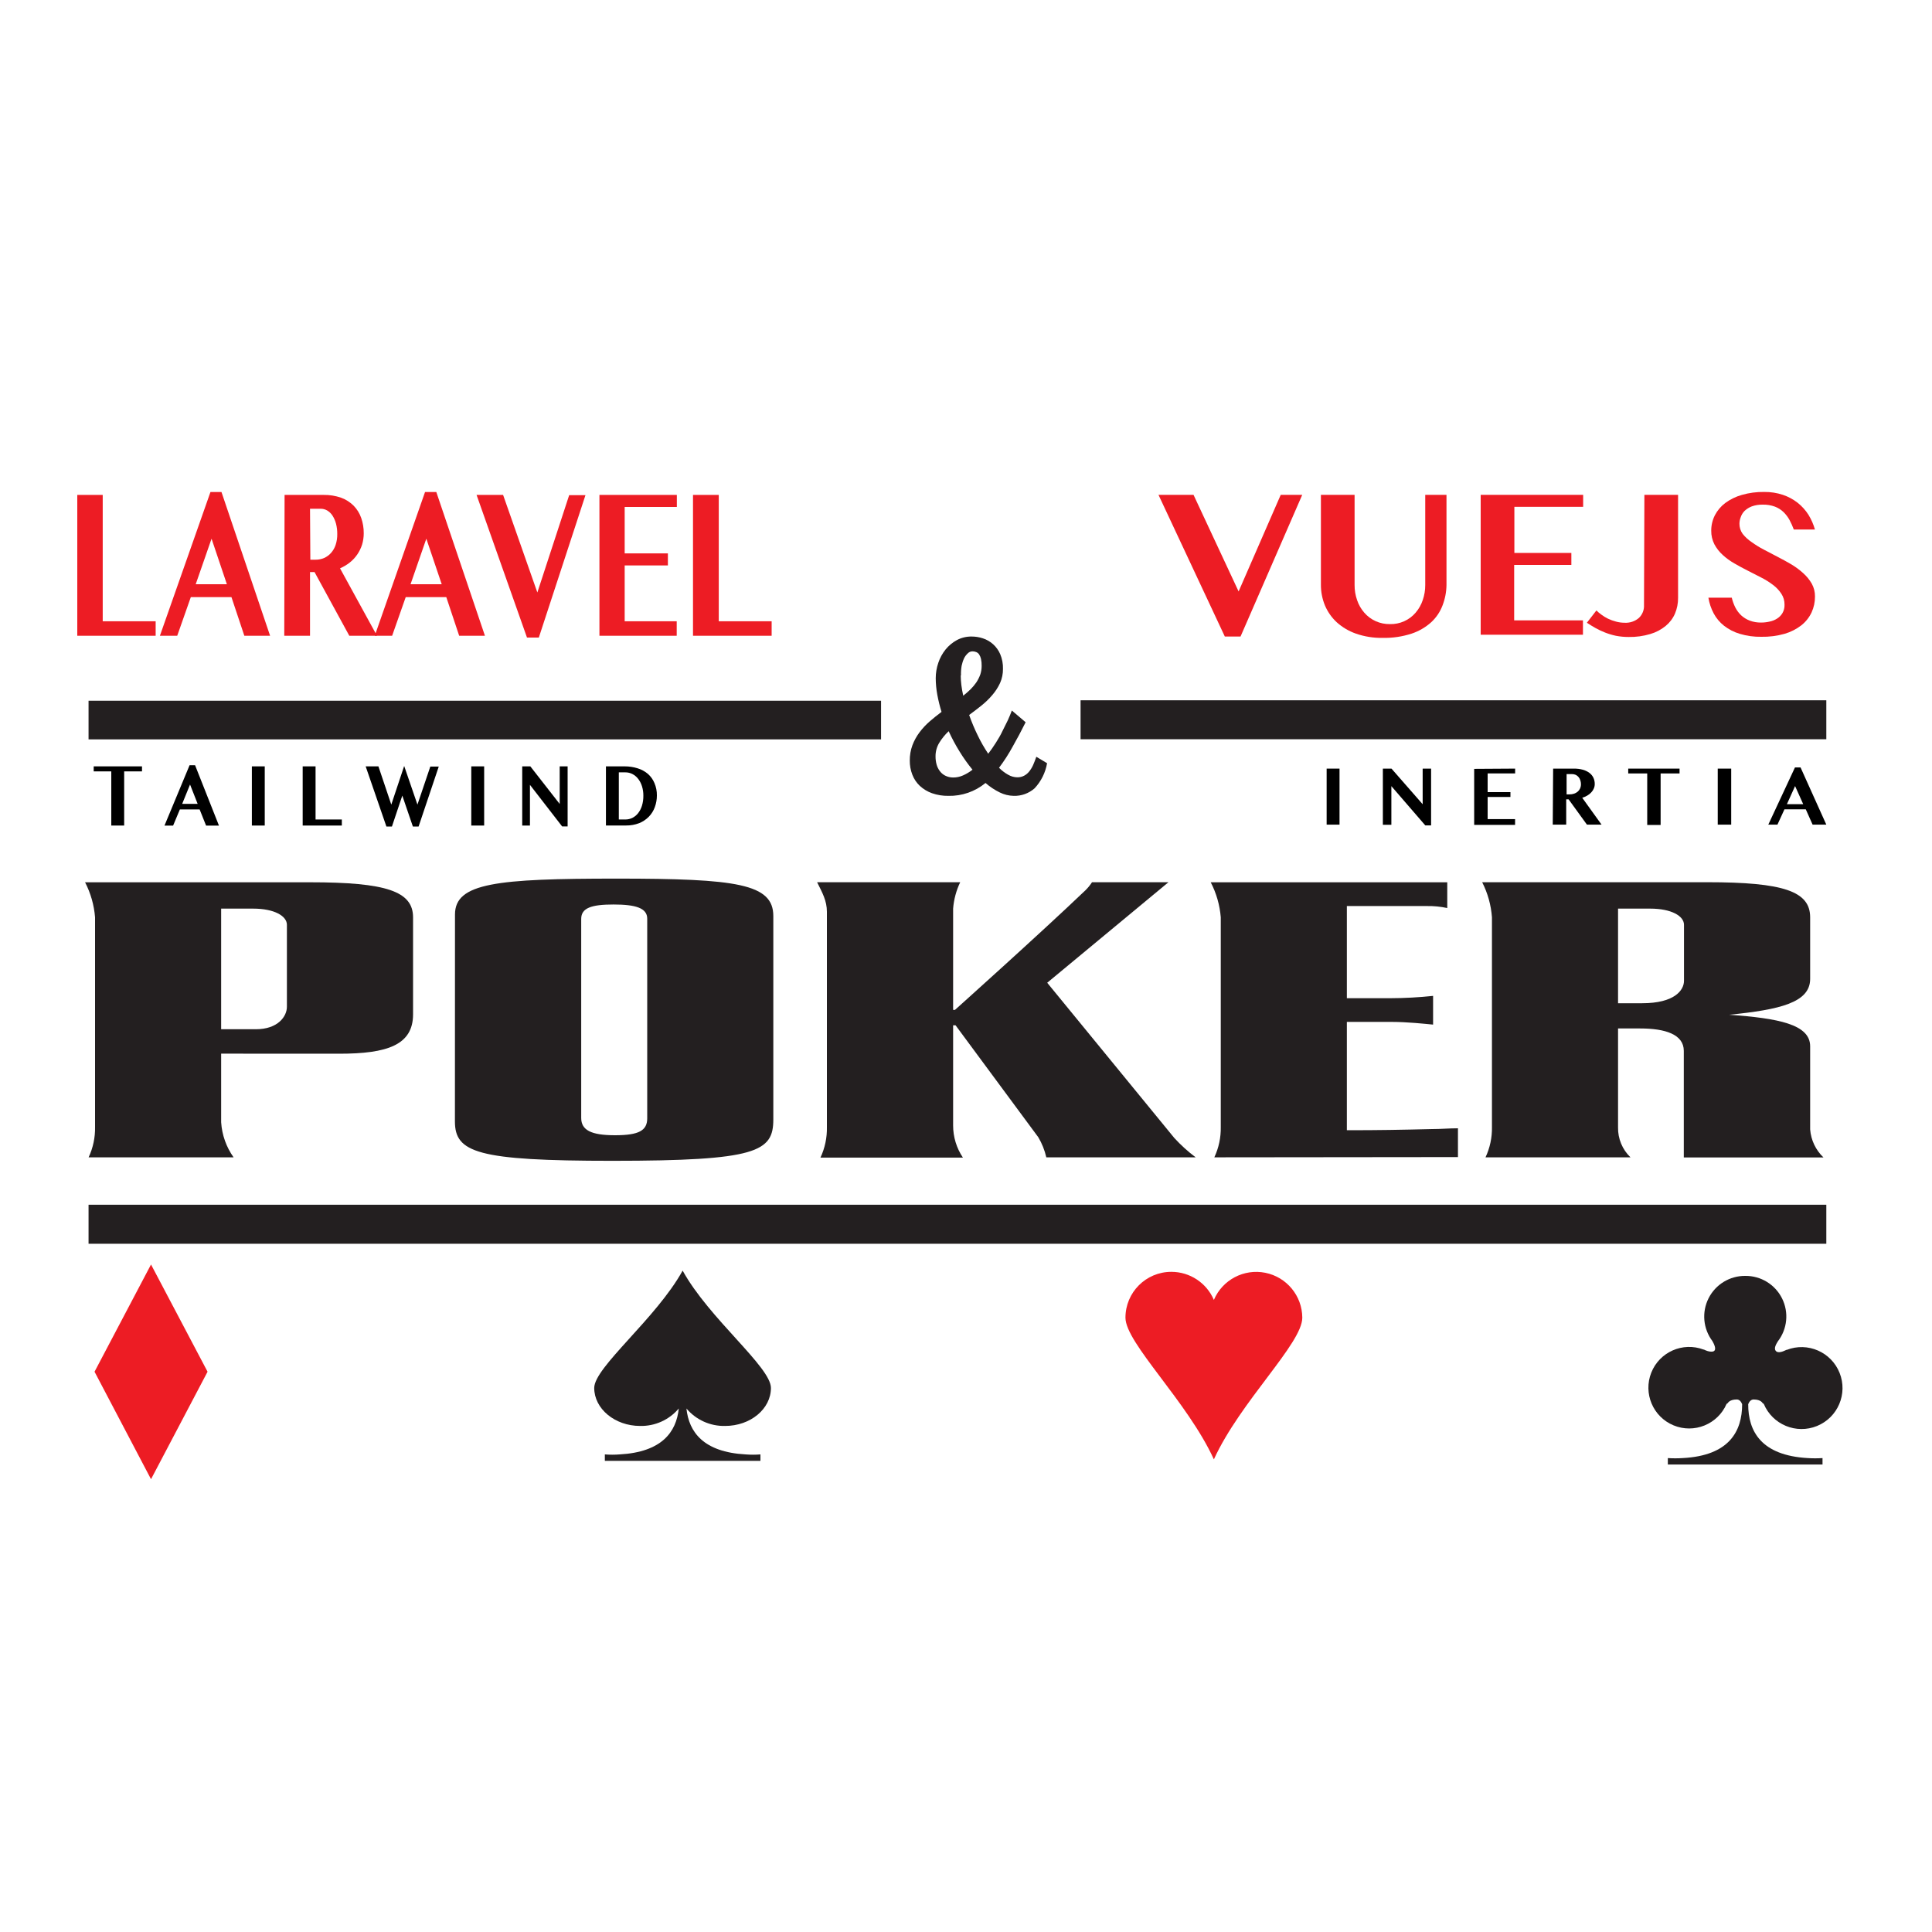
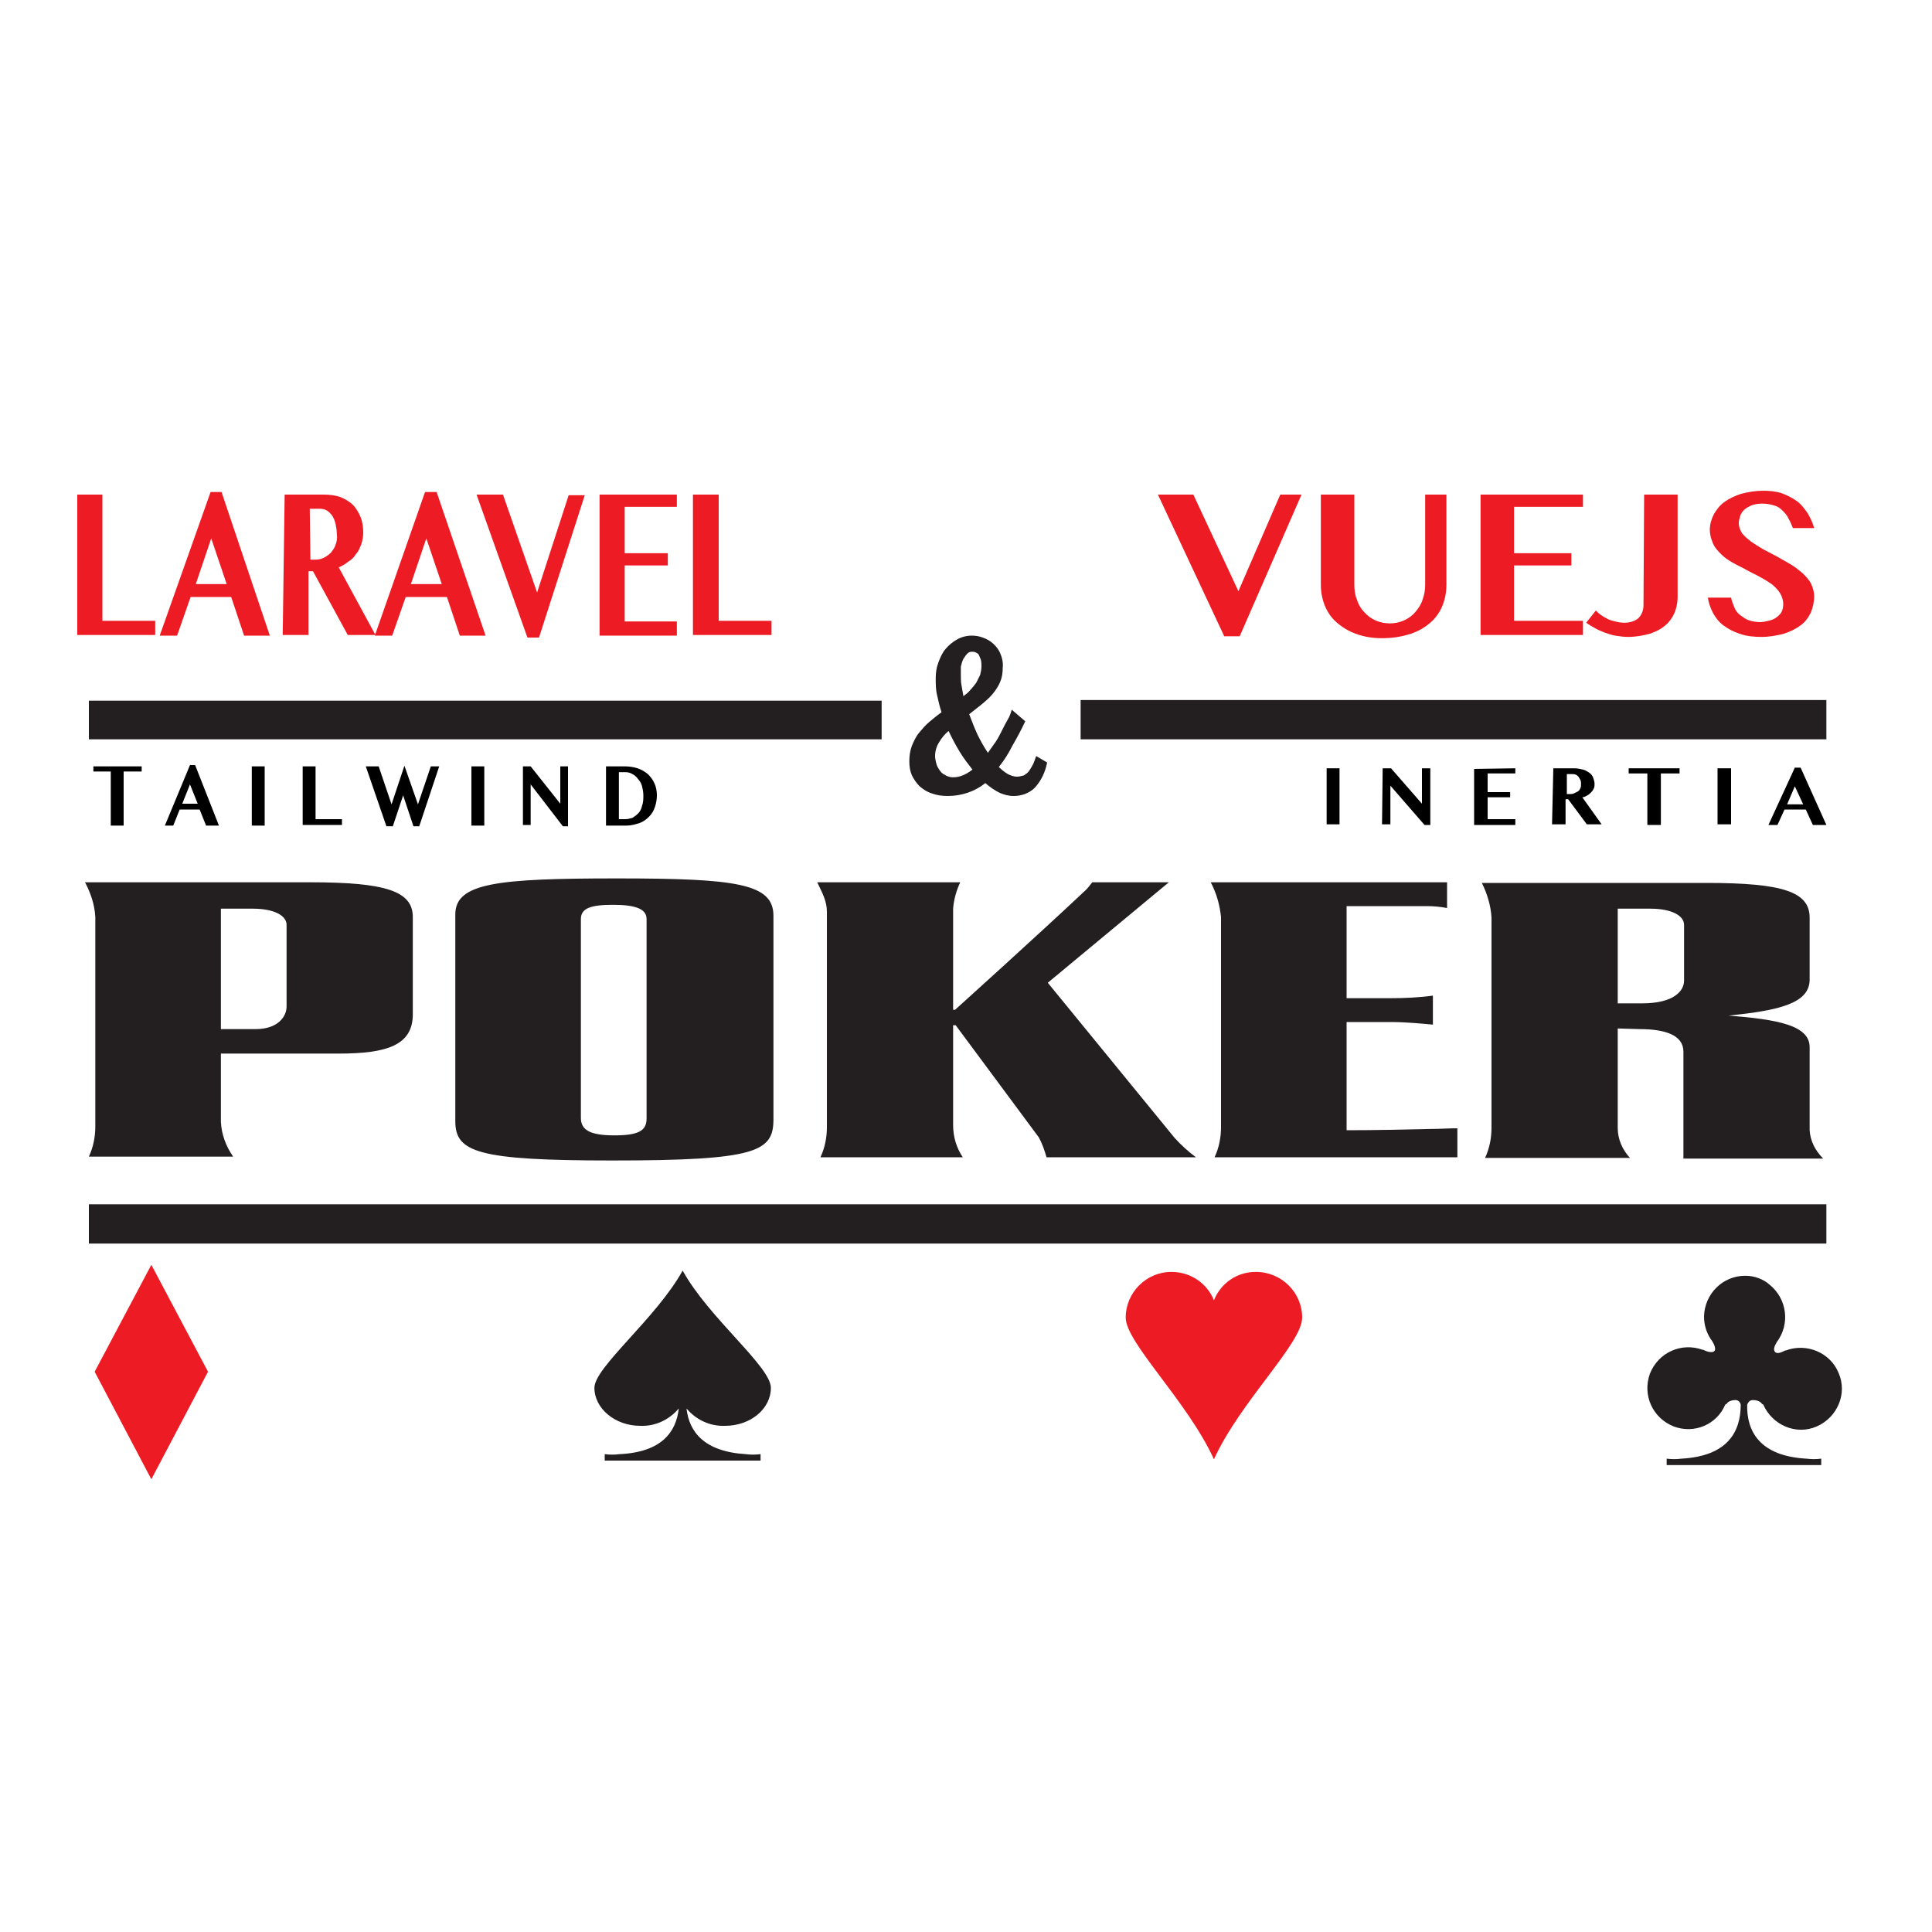
- <svg xmlns="http://www.w3.org/2000/svg" id="Layer_1" data-name="Layer 1" viewBox="0 0 300 300">
-   <defs>
-     <style>.cls-1{fill:#231f20;}.cls-2{fill:#ed1c24;}</style>
-   </defs>
+ <svg xmlns="http://www.w3.org/2000/svg" version="1.1" id="Layer_1" x="0px" y="0px" viewBox="0 0 300 300" style="enable-background:new 0 0 300 300;" xml:space="preserve">
+   <style type="text/css">
+ 	.st0{fill:#231F20;}
+ 	.st1{fill:#ED1C24;}
+ </style>
  <g id="layer1">
-     <path id="path807" class="cls-1" d="M167.79,108.74v6.05h115.8v-6.05" />
-     <path id="path3165" class="cls-1" d="M13.75,114.81H136.81v-6H13.75Z" />
-     <path id="path827" class="cls-1" d="M34.34,141.09v18.73h5.38c3.45,0,4.83-2,4.83-3.49V143.6c0-1.35-1.93-2.51-5.24-2.51Zm0,22.52v10.65a10.56,10.56,0,0,0,1.93,5.45H13.76a10.62,10.62,0,0,0,1-4.72V142.44A14.31,14.31,0,0,0,13.21,137H48.14c11.88,0,16,1.41,16,5.45v15.05c0,4.77-4,6.12-11.46,6.12" />
-     <path id="path831" class="cls-1" d="M90.25,142.68v30.91c0,1.89,1.52,2.69,5.25,2.69s5-.74,5-2.63v-31c0-1.65-1.79-2.2-5.24-2.2S90.25,141,90.25,142.68ZM70.65,142c0-4.9,6.49-5.57,25.13-5.57s24.3.8,24.3,5.81v31.58c0,5-2.48,6.43-25,6.43-21,0-24.44-1.29-24.44-6.12" />
-     <path id="path839" class="cls-1" d="M188.56,179.71a10.62,10.62,0,0,0,1-4.72V142.44A14.31,14.31,0,0,0,188,137h36.73v4a13.86,13.86,0,0,0-3.18-.31H209.14V155h6.76a65.06,65.06,0,0,0,6.63-.36v4.46c-1.24-.12-4-.42-6.49-.42h-6.9v16.82c5.1,0,8.28-.06,13.25-.18,1.38,0,2.62-.12,4-.12v4.47" />
-     <path id="path835" class="cls-1" d="M148.38,159.21H148v15.54a8.93,8.93,0,0,0,1.52,5H127.4a10.62,10.62,0,0,0,1-4.72V141.58c0-1.71-.7-2.94-1.52-4.59h22.22a11.6,11.6,0,0,0-1.1,4.1v15.73h.28s13.25-11.87,20.29-18.6a7.58,7.58,0,0,0,1-1.23h11.87L162.61,152.6l19.74,24.11a24.54,24.54,0,0,0,3.31,3H162.47a10.85,10.85,0,0,0-1.25-3.13" />
-     <path id="path851" class="cls-1" d="M251.25,141.09v14.69H255c5,0,6.49-2,6.49-3.49V143.6c0-1.35-1.93-2.51-5.25-2.51Zm0,18.61v15.35a6.28,6.28,0,0,0,1.93,4.66H230.67a10.62,10.62,0,0,0,1-4.72V142.44a14.31,14.31,0,0,0-1.52-5.45h34.93c11.88,0,16,1.41,16,5.45V152c0,3.68-4.69,4.78-12.57,5.57,7.6.55,12.57,1.47,12.57,4.9v12.91a6.72,6.72,0,0,0,2.07,4.35H261.46V163.18c0-2.57-2.9-3.48-6.76-3.48" />
-     <path id="path805" class="cls-1" d="M13.75,193.13H283.59v-6.06H13.75Z" />
-     <path id="path811" class="cls-2" d="M23.45,196.35,14.68,213l8.77,16.69L32.23,213Z" />
-     <path id="path815" class="cls-2" d="M181.88,197.49a7.12,7.12,0,0,0-7.12,7.12c0,3.94,9.62,13,13.73,22,4.11-9,13.73-18,13.73-22a7.15,7.15,0,0,0-13.73-2.76A7.18,7.18,0,0,0,181.88,197.49Z" />
-     <path id="path823" class="cls-1" d="M271,198.12a6.32,6.32,0,0,0-5.1,10.12c.28.49.59,1.18.32,1.49s-1.09.09-1.45-.08l-.18-.09h-.06A6.33,6.33,0,1,0,268.1,218l.18-.12s.26-.57,1.4-.57c.41,0,.67.31.84.73,0,4.19-2,8-9.24,8.37a17.57,17.57,0,0,1-2.3,0v1H283v-1a17.41,17.41,0,0,1-2.29,0c-7.25-.41-9.26-4.18-9.25-8.37.17-.42.44-.73.85-.73,1.13,0,1.39.57,1.39.57l.18.12a6.36,6.36,0,1,0,3.56-8.39h-.06l-.19.09c-.35.17-1.11.46-1.44.08s0-1,.31-1.49A6.31,6.31,0,0,0,271,198.12Z" />
-     <path id="path819-5" class="cls-1" d="M106,197.3c-4.11,7.44-13.73,15-13.73,18.22s3.19,5.9,7.13,5.9a7.63,7.63,0,0,0,6-2.71c-.38,3.67-2.65,6.77-9.18,7.13a14.66,14.66,0,0,1-2.3,0v1h24.16v-1a14.66,14.66,0,0,1-2.3,0c-6.53-.36-8.81-3.46-9.19-7.13a7.62,7.62,0,0,0,6,2.71c3.94,0,7.12-2.64,7.12-5.9S110.09,204.74,106,197.3Z" />
+     <path id="path807" class="st0" d="M167.8,108.7v6.1h115.8v-6.1" />
+     <path id="path3165" class="st0" d="M13.8,114.8h123.1v-6H13.8V114.8z" />
+     <path id="path827" class="st0" d="M34.3,141.1v18.7h5.4c3.5,0,4.8-2,4.8-3.5v-12.7c0-1.4-1.9-2.5-5.2-2.5L34.3,141.1z M34.3,163.6   v10.6c0.1,2,0.8,3.8,1.9,5.4H13.8c0.7-1.5,1-3.1,1-4.7v-32.5c-0.1-1.9-0.7-3.7-1.6-5.4h34.9c11.9,0,16,1.4,16,5.4v15.1   c0,4.8-4,6.1-11.5,6.1" />
+     <path id="path831" class="st0" d="M90.2,142.7v30.9c0,1.9,1.5,2.7,5.2,2.7s5-0.7,5-2.6v-31c0-1.6-1.8-2.2-5.2-2.2   S90.2,141,90.2,142.7z M70.7,142c0-4.9,6.5-5.6,25.1-5.6s24.3,0.8,24.3,5.8v31.6c0,5-2.5,6.4-25,6.4c-21,0-24.4-1.3-24.4-6.1" />
+     <path id="path839" class="st0" d="M188.6,179.7c0.7-1.5,1-3.1,1-4.7v-32.6c-0.2-1.9-0.7-3.7-1.6-5.4h36.7v4c-1-0.2-2.1-0.3-3.2-0.3   h-12.4V155h6.8c2.2,0,4.4-0.1,6.6-0.4v4.5c-1.2-0.1-4-0.4-6.5-0.4h-6.9v16.8c5.1,0,8.3-0.1,13.2-0.2c1.4,0,2.6-0.1,4-0.1v4.5" />
+     <path id="path835" class="st0" d="M148.4,159.2H148v15.5c0,1.8,0.5,3.5,1.5,5h-22.1c0.7-1.5,1-3.1,1-4.7v-33.4   c0-1.7-0.7-2.9-1.5-4.6h22.2c-0.6,1.3-1,2.7-1.1,4.1v15.7h0.3c0,0,13.2-11.9,20.3-18.6c0.4-0.4,0.7-0.8,1-1.2h11.9l-18.8,15.6   l19.7,24.1c1,1.1,2.1,2.1,3.3,3h-23.2c-0.3-1.1-0.7-2.2-1.2-3.1" />
+     <path id="path851" class="st0" d="M251.2,141.1v14.7h3.8c5,0,6.5-2,6.5-3.5v-8.7c0-1.4-1.9-2.5-5.2-2.5L251.2,141.1z M251.2,159.7   v15.4c0,1.8,0.7,3.4,1.9,4.7h-22.5c0.7-1.5,1-3.1,1-4.7v-32.6c-0.1-1.9-0.7-3.8-1.5-5.4h34.9c11.9,0,16,1.4,16,5.4v9.6   c0,3.7-4.7,4.8-12.6,5.6c7.6,0.6,12.6,1.5,12.6,4.9v12.9c0.1,1.7,0.9,3.2,2.1,4.4h-21.7v-16.6c0-2.6-2.9-3.5-6.8-3.5" />
+     <path id="path805" class="st0" d="M13.8,193.1h269.8v-6.1H13.8V193.1z" />
+     <path id="path811" class="st1" d="M23.5,196.4L14.7,213l8.8,16.7l8.8-16.7L23.5,196.4z" />
+     <path id="path815" class="st1" d="M181.9,197.5c-3.9,0-7.1,3.2-7.1,7.1c0,3.9,9.6,13,13.7,22c4.1-9,13.7-18,13.7-22   c0-3.9-3.2-7.1-7.2-7.1c-2.9,0-5.4,1.7-6.5,4.4C187.4,199.2,184.8,197.5,181.9,197.5z" />
+     <path id="path823" class="st0" d="M271,198.1c-3.5,0-6.3,2.8-6.4,6.3c0,1.4,0.4,2.7,1.3,3.9c0.3,0.5,0.6,1.2,0.3,1.5   s-1.1,0.1-1.5-0.1l-0.2-0.1h-0.1c-3.3-1.2-6.9,0.4-8.2,3.7c-1.2,3.3,0.4,6.9,3.7,8.2c3.2,1.2,6.7-0.3,8-3.4l0.2-0.1   c0,0,0.3-0.6,1.4-0.6c0.4,0,0.7,0.3,0.8,0.7c0,4.2-2,8-9.2,8.4c-0.8,0.1-1.5,0.1-2.3,0v1h24v-1c-0.8,0.1-1.5,0.1-2.3,0   c-7.2-0.4-9.3-4.2-9.2-8.4c0.2-0.4,0.4-0.7,0.9-0.7c1.1,0,1.4,0.6,1.4,0.6l0.2,0.1c1.4,3.2,5.1,4.8,8.3,3.4   c3.2-1.4,4.8-5.1,3.4-8.3c-1.3-3.2-5-4.7-8.2-3.5h-0.1l-0.2,0.1c-0.4,0.2-1.1,0.5-1.4,0.1s0-1,0.3-1.5c2.1-2.8,1.6-6.7-1.1-8.9   C273.8,198.6,272.4,198.1,271,198.1z" />
+     <path id="path819-5" class="st0" d="M106,197.3c-4.1,7.4-13.7,15-13.7,18.2s3.2,5.9,7.1,5.9c2.3,0.1,4.5-0.9,6-2.7   c-0.4,3.7-2.7,6.8-9.2,7.1c-0.8,0.1-1.5,0.1-2.3,0v1h24.2v-1c-0.8,0.1-1.5,0.1-2.3,0c-6.5-0.4-8.8-3.5-9.2-7.1   c1.5,1.8,3.7,2.8,6,2.7c3.9,0,7.1-2.6,7.1-5.9S110.1,204.7,106,197.3z" />
  </g>
-   <path class="cls-2" d="M12,76.85h3.95V96.47h8.22v2.25H12Z" />
-   <path class="cls-2" d="M34.39,76.4l7.55,22.32h-4l-2-6H29.63l-2.11,6H24.83L32.68,76.4Zm-4,14.32h4.84l-2.38-7.07Z" />
-   <path class="cls-2" d="M44.19,76.85h6.05a7.87,7.87,0,0,1,2.74.44,5.35,5.35,0,0,1,1.94,1.24,5.15,5.15,0,0,1,1.17,1.9,7,7,0,0,1,.39,2.38,6,6,0,0,1-.26,1.77,5.88,5.88,0,0,1-.75,1.53,5.68,5.68,0,0,1-1.16,1.24,6.93,6.93,0,0,1-1.51.9l5.74,10.47h-4.3l-5.4-9.89h-.7v9.89h-4Zm4,10.06H49a3.27,3.27,0,0,0,1.34-.27,3.11,3.11,0,0,0,1.07-.79,3.53,3.53,0,0,0,.71-1.25,5.1,5.1,0,0,0,.25-1.67,6.16,6.16,0,0,0-.19-1.6,4.33,4.33,0,0,0-.54-1.25,2.56,2.56,0,0,0-.83-.81A2,2,0,0,0,49.74,79h-1.6Z" />
-   <path class="cls-2" d="M67.75,76.4,75.3,98.72h-4l-2-6H63l-2.11,6H58.19L66,76.4Zm-4,14.32h4.84l-2.39-7.07Z" />
-   <path class="cls-2" d="M78.12,76.85,83.44,92l4.94-15.11h2.53L83.67,99H81.83L74,76.85Z" />
-   <path class="cls-2" d="M105.1,76.85v1.87H97v7.21h6.71V87.8H97v8.67h8.08v2.25h-12V76.85Z" />
-   <path class="cls-2" d="M107.61,76.85h4V96.47h8.21v2.25H107.61Z" />
-   <path d="M22.05,119v.78H19.28v8.41h-2v-8.41H14.55V119Z" />
-   <path d="M30.29,118.82,34,128.2H32l-1-2.51H27.93l-1.05,2.51H25.54l3.9-9.38Zm-2,6h2.4l-1.18-3Z" />
-   <path d="M39.11,119h2v9.19h-2Z" />
-   <path d="M47,119h2v8.25h4.08v.94H47Z" />
-   <path d="M58.76,119l2,5.94,2-6,2.06,6,2-5.91h1.31L65,128.34h-.89l-1.64-4.8-1.61,4.8H60L56.78,119Z" />
-   <path d="M73.18,119h2v9.19h-2Z" />
-   <path d="M81.09,119h1.26l4.56,5.84V119h1.23v9.33h-.85l-5-6.46v6.32H81.09Z" />
-   <path d="M94.09,119H97a6.68,6.68,0,0,1,2,.3,4.52,4.52,0,0,1,1.62.88,3.9,3.9,0,0,1,1,1.41,4.67,4.67,0,0,1,.38,1.92,5.16,5.16,0,0,1-.32,1.82,4.17,4.17,0,0,1-.93,1.49,4.41,4.41,0,0,1-1.5,1,5.46,5.46,0,0,1-2,.36H94.09Zm2,8.25h1a2.52,2.52,0,0,0,1.09-.24,2.67,2.67,0,0,0,.89-.72,3.6,3.6,0,0,0,.61-1.17,5.14,5.14,0,0,0,.22-1.59,4.71,4.71,0,0,0-.21-1.43,3.6,3.6,0,0,0-.58-1.14,2.7,2.7,0,0,0-.89-.76,2.39,2.39,0,0,0-1.13-.27h-1Z" />
-   <path d="M206,119.35H208v8.7H206Z" />
-   <path d="M214.73,119.35h1.34l4.84,5.53v-5.53h1.31v8.82h-.9l-5.27-6.1v6h-1.32Z" />
-   <path d="M235.27,119.35v.75H231V123h3.54v.75H231v3.44h4.26v.9h-6.35v-8.7Z" />
-   <path d="M241.17,119.35h3.2a5.15,5.15,0,0,1,1.44.18,3.08,3.08,0,0,1,1,.49,2.06,2.06,0,0,1,.62.76,2.26,2.26,0,0,1,.2.94,1.7,1.7,0,0,1-.14.71,1.94,1.94,0,0,1-.39.6,2.57,2.57,0,0,1-.62.5,3.78,3.78,0,0,1-.79.35l3,4.17h-2.27l-2.85-3.93h-.37v3.93h-2.09Zm2.09,4h.45a2.07,2.07,0,0,0,.71-.11,1.61,1.61,0,0,0,.56-.31,1.38,1.38,0,0,0,.37-.49,1.6,1.6,0,0,0,.14-.67,1.91,1.91,0,0,0-.11-.64,1.39,1.39,0,0,0-.28-.49,1.31,1.31,0,0,0-.44-.33,1.47,1.47,0,0,0-.56-.11h-.84Z" />
-   <path d="M260.8,119.35v.75h-2.94v8h-2.08v-8h-2.95v-.75Z" />
-   <path d="M266.73,119.35h2.09v8.7h-2.09Z" />
-   <path d="M279.59,119.17l4,8.88h-2.13l-1.06-2.38h-3.31L276,128.05h-1.42l4.14-8.88Zm-2.12,5.7H280l-1.26-2.81Z" />
-   <path class="cls-1" d="M157.41,123.58a5.09,5.09,0,0,1-2.17-.53,10.1,10.1,0,0,1-2.21-1.47,8.74,8.74,0,0,1-5.77,2,7.39,7.39,0,0,1-2.54-.41,5.49,5.49,0,0,1-1.89-1.14,4.67,4.67,0,0,1-1.16-1.73,5.89,5.89,0,0,1-.4-2.2,6.72,6.72,0,0,1,.41-2.38,8.09,8.09,0,0,1,1.1-2,10.86,10.86,0,0,1,1.57-1.69c.59-.51,1.2-1,1.85-1.49a23.24,23.24,0,0,1-.66-2.68,14.45,14.45,0,0,1-.24-2.56,7.43,7.43,0,0,1,.4-2.38,6.69,6.69,0,0,1,1.13-2.07,5.9,5.9,0,0,1,1.76-1.46,4.73,4.73,0,0,1,2.29-.55,5.55,5.55,0,0,1,1.74.28,4.41,4.41,0,0,1,2.69,2.45,5.49,5.49,0,0,1,.43,2.3,5.26,5.26,0,0,1-.45,2.19,8.08,8.08,0,0,1-1.2,1.86,12.39,12.39,0,0,1-1.68,1.63c-.63.5-1.27,1-1.92,1.47a28.63,28.63,0,0,0,1.33,3.17,22.82,22.82,0,0,0,1.63,2.85c.42-.55.82-1.12,1.19-1.71s.73-1.18,1-1.77.6-1.16.85-1.71.46-1.06.63-1.52l2.14,1.82c-.65,1.3-1.31,2.55-2,3.76a26.88,26.88,0,0,1-2.13,3.31,6.24,6.24,0,0,0,1.43,1.09,2.91,2.91,0,0,0,1.4.39,2.2,2.2,0,0,0,1.05-.24,2.53,2.53,0,0,0,.8-.66,4.67,4.67,0,0,0,.61-1c.17-.39.34-.82.5-1.29l1.67,1a7.59,7.59,0,0,1-1.94,3.9A4.69,4.69,0,0,1,157.41,123.58ZM148,120.73a3.75,3.75,0,0,0,1.53-.32,6.84,6.84,0,0,0,1.48-.89,24.82,24.82,0,0,1-2-2.81,28.33,28.33,0,0,1-1.7-3.17,8.72,8.72,0,0,0-1.47,1.81,4,4,0,0,0-.57,2.11,4.63,4.63,0,0,0,.16,1.24,3,3,0,0,0,.48,1,2.37,2.37,0,0,0,.84.73A2.73,2.73,0,0,0,148,120.73Zm1.18-15.85a13.17,13.17,0,0,0,.1,1.5c.07.53.16,1.08.29,1.65a14,14,0,0,0,1.14-1,7.62,7.62,0,0,0,.91-1.09,6.12,6.12,0,0,0,.6-1.2,4.24,4.24,0,0,0,.21-1.35,4.63,4.63,0,0,0-.1-1.07,2.17,2.17,0,0,0-.29-.7,1,1,0,0,0-.46-.37,1.48,1.48,0,0,0-.57-.11,1,1,0,0,0-.71.29,2.66,2.66,0,0,0-.59.77,5.36,5.36,0,0,0-.39,1.19A7.62,7.62,0,0,0,149.22,104.88Z" />
-   <path class="cls-2" d="M185.33,76.84l7,15,6.54-15h3.34l-9.58,22h-2.44l-10.3-22Z" />
-   <path class="cls-2" d="M205.11,76.84h5.23v14a7,7,0,0,0,.39,2.35,5.82,5.82,0,0,0,1.1,1.93,5.15,5.15,0,0,0,4,1.79,5.06,5.06,0,0,0,4-1.79,5.8,5.8,0,0,0,1.09-1.93,7,7,0,0,0,.39-2.35v-14h3.3v14A9.09,9.09,0,0,1,224,94a6.84,6.84,0,0,1-1.75,2.61,8.61,8.61,0,0,1-3.06,1.78,13.6,13.6,0,0,1-4.5.66,12,12,0,0,1-4.14-.66,8.83,8.83,0,0,1-3-1.78A7.65,7.65,0,0,1,205.73,94a8.37,8.37,0,0,1-.62-3.2Z" />
-   <path class="cls-2" d="M245.83,76.84V78.7H235.15v7.16H244v1.86h-8.88v8.61h10.68v2.23H229.92V76.84Z" />
-   <path class="cls-2" d="M255.34,76.84h5.23v16a6.11,6.11,0,0,1-.48,2.44,5.06,5.06,0,0,1-1.44,1.91,6.7,6.7,0,0,1-2.39,1.26,11,11,0,0,1-3.36.46,10.24,10.24,0,0,1-2-.19,10.43,10.43,0,0,1-1.69-.51,11.9,11.9,0,0,1-1.48-.7q-.69-.39-1.32-.81l1.48-1.91a5.55,5.55,0,0,0,.8.67,6.18,6.18,0,0,0,1,.61,7,7,0,0,0,1.24.45,5.13,5.13,0,0,0,1.36.18,3.12,3.12,0,0,0,2.19-.74,2.57,2.57,0,0,0,.8-2Z" />
-   <path class="cls-2" d="M273.5,98.88a10.85,10.85,0,0,1-3.35-.46,7.36,7.36,0,0,1-2.45-1.26,6.12,6.12,0,0,1-1.6-1.91,7.89,7.89,0,0,1-.82-2.44h3.63a6.87,6.87,0,0,0,.55,1.52,4.5,4.5,0,0,0,.92,1.23,4.19,4.19,0,0,0,1.32.81,4.83,4.83,0,0,0,1.77.3,5.79,5.79,0,0,0,1.31-.15,3.38,3.38,0,0,0,1.17-.47,2.5,2.5,0,0,0,.83-.85,2.42,2.42,0,0,0,.32-1.29,3,3,0,0,0-.49-1.71,5.36,5.36,0,0,0-1.29-1.37,11.79,11.79,0,0,0-1.82-1.14c-.68-.36-1.38-.71-2.09-1.07s-1.41-.73-2.09-1.13a10,10,0,0,1-1.82-1.32,6.15,6.15,0,0,1-1.29-1.65,4.5,4.5,0,0,1-.49-2.11,5.22,5.22,0,0,1,.56-2.39,5.62,5.62,0,0,1,1.61-1.91,8,8,0,0,1,2.58-1.26,11.86,11.86,0,0,1,3.47-.46,8.89,8.89,0,0,1,2.91.45,7.71,7.71,0,0,1,2.3,1.24,7.58,7.58,0,0,1,1.67,1.86,9,9,0,0,1,1,2.28h-3.28a12.18,12.18,0,0,0-.66-1.47,5.24,5.24,0,0,0-.93-1.23,4,4,0,0,0-1.34-.85,5.19,5.19,0,0,0-1.87-.31,4.81,4.81,0,0,0-1.72.27,3.41,3.41,0,0,0-1.12.7,2.5,2.5,0,0,0-.61,1,2.82,2.82,0,0,0-.19,1,2.67,2.67,0,0,0,.5,1.57A6.17,6.17,0,0,0,272,84.18a14.84,14.84,0,0,0,1.88,1.16L276,86.45c.73.37,1.44.77,2.15,1.18A11.64,11.64,0,0,1,280,89a6.57,6.57,0,0,1,1.33,1.63,4,4,0,0,1,.5,2,5.83,5.83,0,0,1-.53,2.47,5.58,5.58,0,0,1-1.59,2,7.81,7.81,0,0,1-2.61,1.32A12.38,12.38,0,0,1,273.5,98.88Z" />
+   <path class="st1" d="M12,76.8h3.9v19.6h8.2v2.2H12V76.8z" />
+   <path class="st1" d="M34.4,76.4l7.5,22.3h-4l-2-6h-6.3l-2.1,6h-2.7l7.9-22.3H34.4z M30.4,90.7h4.8l-2.4-7.1L30.4,90.7z" />
+   <path class="st1" d="M44.2,76.8h6c0.9,0,1.9,0.1,2.7,0.4c0.7,0.3,1.4,0.7,1.9,1.2c0.5,0.5,0.9,1.2,1.2,1.9c0.3,0.8,0.4,1.6,0.4,2.4  c0,0.6-0.1,1.2-0.3,1.8c-0.2,0.5-0.4,1.1-0.8,1.5c-0.3,0.5-0.7,0.9-1.2,1.2c-0.5,0.4-1,0.7-1.5,0.9l5.7,10.5h-4.3l-5.4-9.9h-0.7v9.9  h-4L44.2,76.8z M48.2,86.9H49c0.5,0,0.9-0.1,1.3-0.3c0.4-0.2,0.8-0.5,1.1-0.8c0.3-0.4,0.6-0.8,0.7-1.2c0.2-0.5,0.3-1.1,0.2-1.7  c0-0.5-0.1-1.1-0.2-1.6c-0.1-0.4-0.3-0.9-0.5-1.2c-0.2-0.3-0.5-0.6-0.8-0.8c-0.3-0.2-0.7-0.3-1.1-0.3h-1.6L48.2,86.9z" />
+   <path class="st1" d="M67.8,76.4l7.6,22.3h-4l-2-6H63l-2.1,6h-2.7L66,76.4H67.8z M63.8,90.7h4.8l-2.4-7.1L63.8,90.7z" />
+   <path class="st1" d="M78.1,76.8L83.4,92l4.9-15.1h2.5L83.7,99h-1.8L74,76.8H78.1z" />
+   <path class="st1" d="M105.1,76.8v1.9H97v7.2h6.7v1.9H97v8.7h8.1v2.2h-12V76.8H105.1z" />
+   <path class="st1" d="M107.6,76.8h4v19.6h8.2v2.2h-12.2V76.8z" />
+   <path d="M22,119v0.8h-2.8v8.4h-2v-8.4h-2.7V119H22z" />
+   <path d="M30.3,118.8l3.7,9.4h-2l-1-2.5h-3.1l-1,2.5h-1.3l3.9-9.4H30.3z M28.3,124.8h2.4l-1.2-3L28.3,124.8z" />
+   <path d="M39.1,119h2v9.2h-2V119z" />
+   <path d="M47,119h2v8.2h4.1v0.9H47V119z" />
+   <path d="M58.8,119l2,5.9l2-6l2.1,6l2-5.9h1.3l-3.1,9.3h-0.9l-1.6-4.8l-1.6,4.8H60l-3.2-9.3H58.8z" />
+   <path d="M73.2,119h2v9.2h-2V119z" />
+   <path d="M81.1,119h1.3l4.6,5.8V119h1.2v9.3h-0.8l-5-6.5v6.3h-1.2V119z" />
+   <path d="M94.1,119H97c0.7,0,1.4,0.1,2,0.3c0.6,0.2,1.1,0.5,1.6,0.9c0.4,0.4,0.8,0.9,1,1.4c0.3,0.6,0.4,1.3,0.4,1.9  c0,0.6-0.1,1.2-0.3,1.8c-0.2,0.6-0.5,1.1-0.9,1.5c-0.4,0.4-0.9,0.8-1.5,1c-0.6,0.2-1.3,0.4-2,0.4h-3.2V119z M96.1,127.2h1  c0.4,0,0.7-0.1,1.1-0.2c0.3-0.2,0.6-0.4,0.9-0.7c0.3-0.3,0.5-0.7,0.6-1.2c0.2-0.5,0.2-1.1,0.2-1.6c0-0.5-0.1-1-0.2-1.4  c-0.1-0.4-0.3-0.8-0.6-1.1c-0.2-0.3-0.5-0.6-0.9-0.8c-0.3-0.2-0.7-0.3-1.1-0.3h-1V127.2z" />
+   <path d="M206,119.3h2v8.7h-2V119.3z" />
+   <path d="M214.7,119.3h1.3l4.8,5.5v-5.5h1.3v8.8h-0.9l-5.3-6.1v6h-1.3L214.7,119.3z" />
+   <path d="M235.3,119.3v0.8H231v2.9h3.5v0.8H231v3.4h4.3v0.9h-6.4v-8.7L235.3,119.3z" />
+   <path d="M241.2,119.3h3.2c0.5,0,1,0.1,1.4,0.2c0.4,0.1,0.7,0.3,1,0.5c0.3,0.2,0.5,0.5,0.6,0.8c0.1,0.3,0.2,0.6,0.2,0.9  c0,0.2,0,0.5-0.1,0.7c-0.1,0.2-0.2,0.4-0.4,0.6c-0.2,0.2-0.4,0.4-0.6,0.5c-0.2,0.1-0.5,0.3-0.8,0.3l3,4.2h-2.3l-2.9-3.9h-0.4v3.9  h-2.1L241.2,119.3z M243.3,123.3h0.4c0.2,0,0.5,0,0.7-0.1c0.2-0.1,0.4-0.2,0.6-0.3c0.2-0.1,0.3-0.3,0.4-0.5c0.1-0.2,0.1-0.4,0.1-0.7  c0-0.2,0-0.4-0.1-0.6c-0.1-0.2-0.2-0.3-0.3-0.5c-0.1-0.1-0.3-0.3-0.4-0.3c-0.2-0.1-0.4-0.1-0.6-0.1h-0.8V123.3z" />
+   <path d="M260.8,119.3v0.8h-2.9v8h-2.1v-8h-2.9v-0.8L260.8,119.3z" />
+   <path d="M266.7,119.3h2.1v8.7h-2.1V119.3z" />
+   <path d="M279.6,119.2l4,8.9h-2.1l-1.1-2.4h-3.3l-1.1,2.4h-1.4l4.1-8.9L279.6,119.2z M277.5,124.9h2.5l-1.3-2.8L277.5,124.9z" />
+   <path class="st0" d="M157.4,123.6c-0.8,0-1.5-0.2-2.2-0.5c-0.8-0.4-1.5-0.9-2.2-1.5c-1.6,1.3-3.7,2-5.8,2c-0.9,0-1.7-0.1-2.5-0.4  c-0.7-0.2-1.3-0.6-1.9-1.1c-0.5-0.5-0.9-1.1-1.2-1.7c-0.3-0.7-0.4-1.4-0.4-2.2c0-0.8,0.1-1.6,0.4-2.4c0.3-0.7,0.6-1.4,1.1-2  c0.5-0.6,1-1.2,1.6-1.7c0.6-0.5,1.2-1,1.9-1.5c-0.3-0.9-0.5-1.8-0.7-2.7c-0.2-0.8-0.2-1.7-0.2-2.6c0-0.8,0.1-1.6,0.4-2.4  c0.3-0.8,0.6-1.5,1.1-2.1c0.5-0.6,1.1-1.1,1.8-1.5c0.7-0.4,1.5-0.6,2.3-0.6c0.6,0,1.2,0.1,1.7,0.3c1.2,0.4,2.2,1.3,2.7,2.4  c0.3,0.7,0.5,1.5,0.4,2.3c0,0.8-0.1,1.5-0.4,2.2c-0.3,0.7-0.7,1.3-1.2,1.9c-0.5,0.6-1.1,1.1-1.7,1.6c-0.6,0.5-1.3,1-1.9,1.5  c0.4,1.1,0.8,2.1,1.3,3.2c0.5,1,1,1.9,1.6,2.8c0.4-0.6,0.8-1.1,1.2-1.7s0.7-1.2,1-1.8s0.6-1.2,0.9-1.7s0.5-1.1,0.6-1.5l2.1,1.8  c-0.6,1.3-1.3,2.6-2,3.8c-0.6,1.2-1.3,2.3-2.1,3.3c0.4,0.4,0.9,0.8,1.4,1.1c0.4,0.2,0.9,0.4,1.4,0.4c0.4,0,0.7-0.1,1.1-0.2  c0.3-0.2,0.6-0.4,0.8-0.7c0.2-0.3,0.4-0.6,0.6-1c0.2-0.4,0.3-0.8,0.5-1.3l1.7,1c-0.3,1.5-0.9,2.8-1.9,3.9  C159.8,123.2,158.6,123.6,157.4,123.6z M148,120.7c0.5,0,1-0.1,1.5-0.3c0.5-0.2,1-0.5,1.5-0.9c-0.7-0.9-1.4-1.8-2-2.8  c-0.6-1-1.2-2.1-1.7-3.2c-0.6,0.5-1.1,1.1-1.5,1.8c-0.4,0.6-0.6,1.4-0.6,2.1c0,0.4,0.1,0.8,0.2,1.2c0.1,0.4,0.3,0.7,0.5,1  c0.2,0.3,0.5,0.6,0.8,0.7C147.1,120.6,147.6,120.7,148,120.7z M149.2,104.9c0,0.5,0,1,0.1,1.5c0.1,0.5,0.2,1.1,0.3,1.7  c0.4-0.3,0.8-0.6,1.1-1c0.3-0.3,0.6-0.7,0.9-1.1c0.2-0.4,0.4-0.8,0.6-1.2c0.1-0.4,0.2-0.9,0.2-1.3c0-0.4,0-0.7-0.1-1.1  c-0.1-0.2-0.2-0.5-0.3-0.7c-0.1-0.2-0.3-0.3-0.5-0.4c-0.2-0.1-0.4-0.1-0.6-0.1c-0.3,0-0.5,0.1-0.7,0.3c-0.2,0.2-0.4,0.5-0.6,0.8  c-0.2,0.4-0.3,0.8-0.4,1.2C149.2,103.9,149.2,104.4,149.2,104.9L149.2,104.9z" />
+   <path class="st1" d="M185.3,76.8l7,15l6.5-15h3.3l-9.6,22h-2.4l-10.3-22H185.3z" />
+   <path class="st1" d="M205.1,76.8h5.2v14c0,0.8,0.1,1.6,0.4,2.3c0.2,0.7,0.6,1.4,1.1,1.9c1,1.2,2.5,1.8,4,1.8c1.5,0,3-0.6,4-1.8  c0.5-0.6,0.9-1.2,1.1-1.9c0.3-0.8,0.4-1.6,0.4-2.3v-14h3.3v14c0,1.1-0.2,2.2-0.6,3.2c-0.4,1-1,1.9-1.8,2.6c-0.9,0.8-1.9,1.4-3.1,1.8  c-1.5,0.5-3,0.7-4.5,0.7c-1.4,0-2.8-0.2-4.1-0.7c-1.1-0.4-2.1-1-3-1.8c-0.8-0.7-1.4-1.6-1.8-2.6c-0.4-1-0.6-2.1-0.6-3.2V76.8z" />
+   <path class="st1" d="M245.8,76.8v1.9h-10.7v7.2h8.9v1.9h-8.9v8.6h10.7v2.2h-15.9V76.8H245.8z" />
+   <path class="st1" d="M255.3,76.8h5.2v16c0,0.8-0.2,1.7-0.5,2.4c-0.3,0.7-0.8,1.4-1.4,1.9c-0.7,0.6-1.5,1-2.4,1.3  c-1.1,0.3-2.2,0.5-3.4,0.5c-0.7,0-1.3-0.1-2-0.2c-0.6-0.1-1.1-0.3-1.7-0.5c-0.5-0.2-1-0.4-1.5-0.7c-0.5-0.3-0.9-0.5-1.3-0.8l1.5-1.9  c0.2,0.2,0.5,0.5,0.8,0.7c0.3,0.2,0.6,0.4,1,0.6c0.4,0.2,0.8,0.3,1.2,0.4c0.4,0.1,0.9,0.2,1.4,0.2c0.8,0,1.6-0.2,2.2-0.7  c0.5-0.5,0.8-1.2,0.8-2L255.3,76.8z" />
+   <path class="st1" d="M273.5,98.9c-1.1,0-2.3-0.1-3.4-0.5c-0.9-0.3-1.7-0.7-2.5-1.3c-0.7-0.5-1.2-1.2-1.6-1.9  c-0.4-0.8-0.7-1.6-0.8-2.4h3.6c0.1,0.5,0.3,1,0.5,1.5c0.2,0.5,0.5,0.9,0.9,1.2c0.4,0.3,0.8,0.6,1.3,0.8c0.6,0.2,1.2,0.3,1.8,0.3  c0.4,0,0.9-0.1,1.3-0.2c0.4-0.1,0.8-0.2,1.2-0.5c0.3-0.2,0.6-0.5,0.8-0.8c0.2-0.4,0.3-0.8,0.3-1.3c0-0.6-0.2-1.2-0.5-1.7  c-0.3-0.5-0.8-1-1.3-1.4c-0.6-0.4-1.2-0.8-1.8-1.1c-0.7-0.4-1.4-0.7-2.1-1.1s-1.4-0.7-2.1-1.1c-0.7-0.4-1.3-0.8-1.8-1.3  c-0.5-0.5-1-1-1.3-1.7c-0.3-0.7-0.5-1.4-0.5-2.1c0-0.8,0.2-1.6,0.6-2.4c0.4-0.7,0.9-1.4,1.6-1.9c0.8-0.6,1.7-1,2.6-1.3  c1.1-0.3,2.3-0.5,3.5-0.5c1,0,2,0.1,2.9,0.4c0.8,0.3,1.6,0.7,2.3,1.2c0.7,0.5,1.2,1.2,1.7,1.9c0.4,0.7,0.8,1.5,1,2.3h-3.3  c-0.2-0.5-0.4-1-0.7-1.5c-0.2-0.5-0.6-0.9-0.9-1.2c-0.4-0.4-0.8-0.7-1.3-0.8c-0.6-0.2-1.2-0.3-1.9-0.3c-0.6,0-1.2,0.1-1.7,0.3  c-0.4,0.2-0.8,0.4-1.1,0.7c-0.3,0.3-0.5,0.6-0.6,1c-0.1,0.3-0.2,0.7-0.2,1c0,0.6,0.2,1.1,0.5,1.6c0.4,0.5,0.9,0.9,1.4,1.3  c0.6,0.4,1.2,0.8,1.9,1.2l2.1,1.1c0.7,0.4,1.4,0.8,2.1,1.2c0.7,0.4,1.3,0.9,1.9,1.4c0.5,0.5,1,1,1.3,1.6c0.3,0.6,0.5,1.3,0.5,2  c0,0.9-0.2,1.7-0.5,2.5c-0.4,0.8-0.9,1.5-1.6,2c-0.8,0.6-1.7,1-2.6,1.3C275.9,98.7,274.7,98.9,273.5,98.9z" />
</svg>
